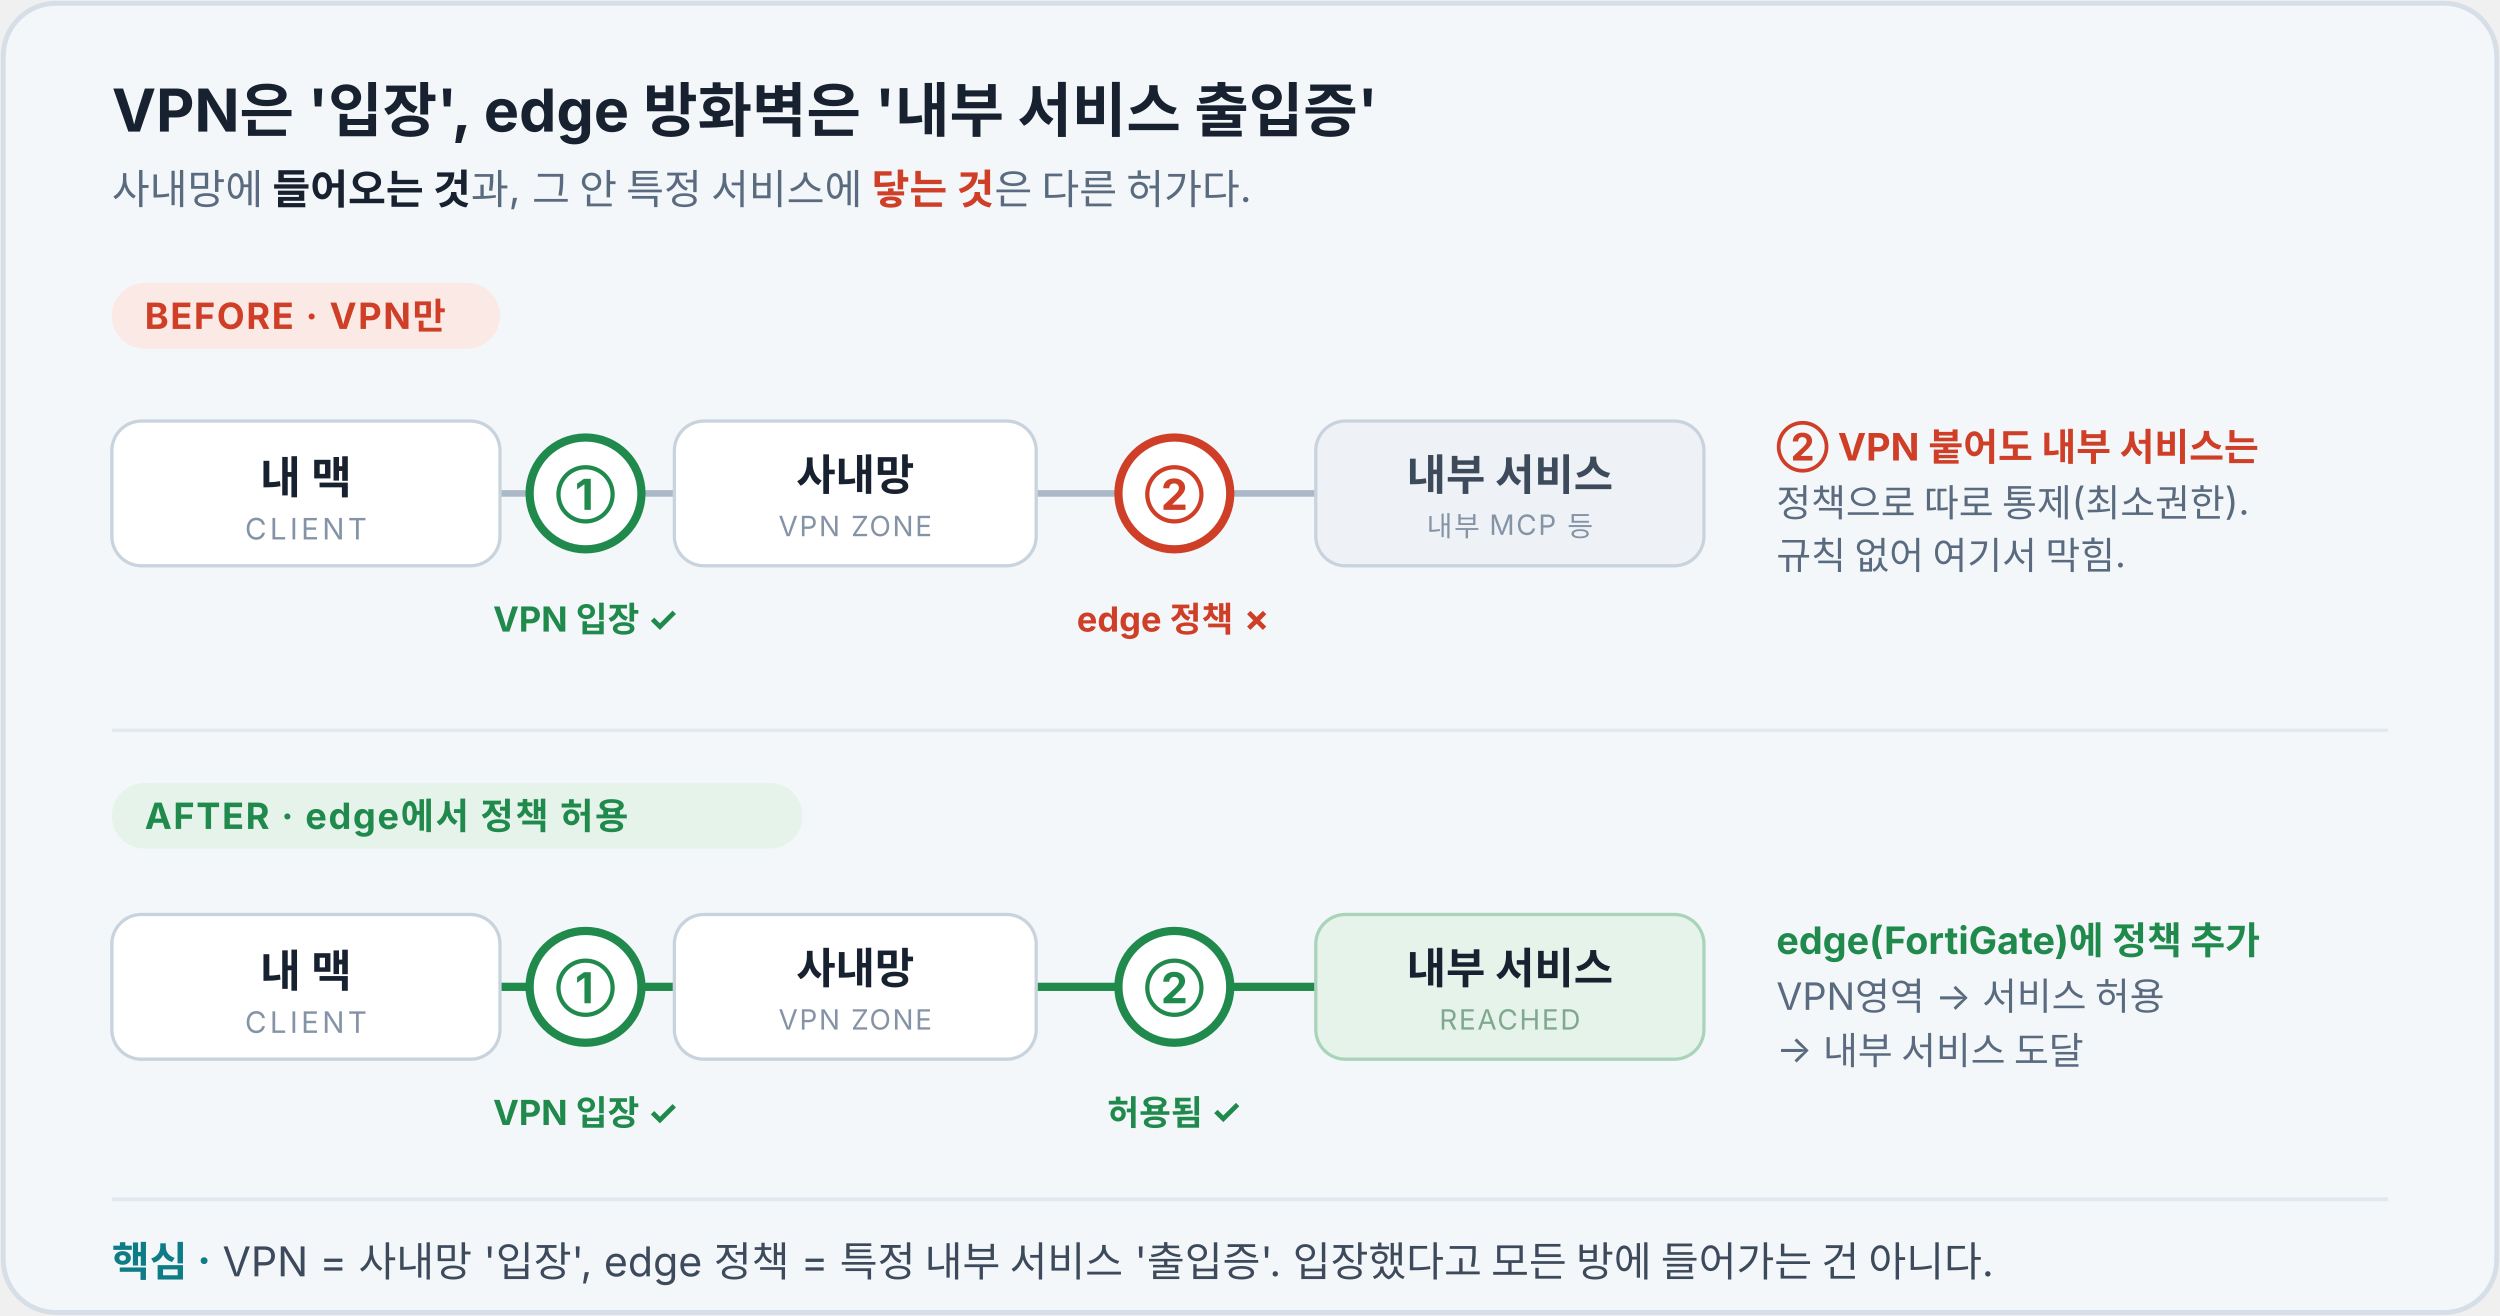
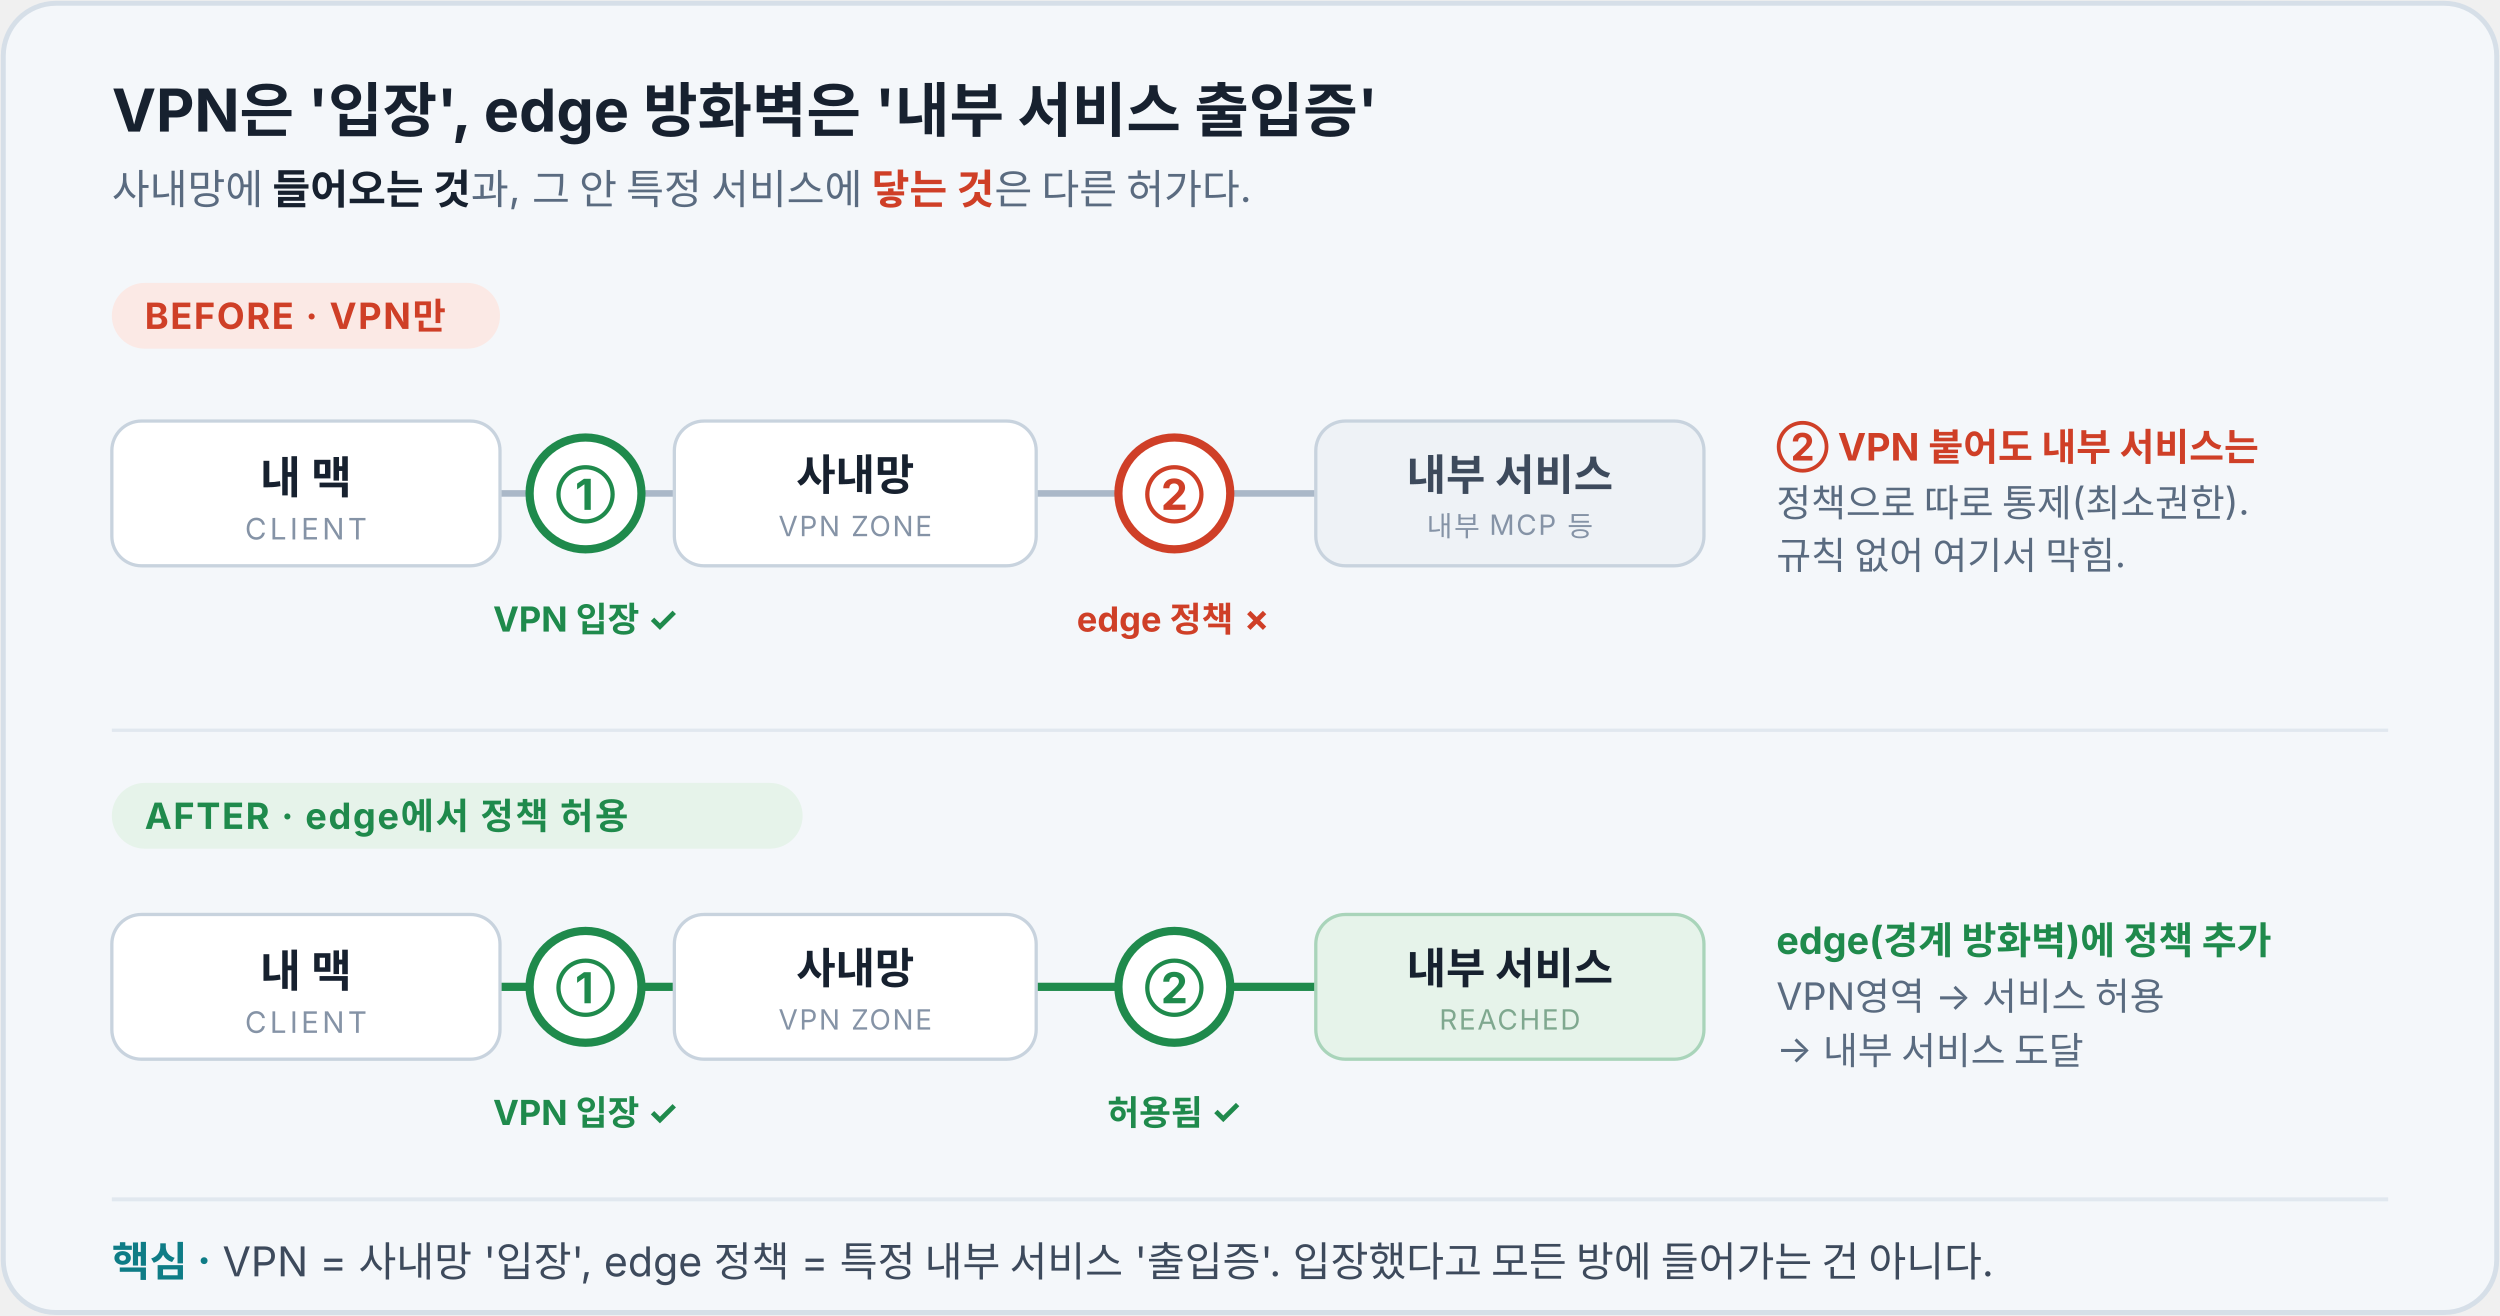
<svg xmlns="http://www.w3.org/2000/svg" viewBox="0 0 760 400" font-family="system-ui, -apple-system, 'Apple SD Gothic Neo', sans-serif">
  <rect x="1" y="1" width="758" height="398" rx="16" fill="#f4f7fa" stroke="#d6dfe8" stroke-width="1.5" />
  <text x="34" y="40" font-size="18" font-weight="700" fill="#17212f">VPN은 '입장', edge 방화벽은 '내부 서비스 출입증'</text>
  <text x="34" y="62" font-size="12.5" fill="#5a6b80">사내망에 <tspan font-weight="700" fill="#17212f">들어오는 것</tspan>과, 그 안 특정 서비스에 <tspan font-weight="700" fill="#cf3f27">닿는 것</tspan>은 다른 허가다.</text>
  <rect x="34" y="86" width="118" height="20" rx="10" fill="#fbe9e5" />
  <text x="44" y="100" font-size="11" font-weight="700" fill="#cf3f27" letter-spacing="0.5">BEFORE · VPN만</text>
  <line x1="152" y1="150" x2="205" y2="150" stroke="#aab8c8" stroke-width="2" />
  <line x1="315" y1="150" x2="400" y2="150" stroke="#aab8c8" stroke-width="2" />
  <g>
    <rect x="34" y="128" width="118" height="44" rx="9" fill="#ffffff" stroke="#c8d3de" />
    <text x="93" y="150" font-size="13.5" font-weight="650" fill="#17212f" text-anchor="middle">내 맥</text>
    <text x="93" y="164" font-size="9" fill="#8593a6" text-anchor="middle" letter-spacing="1">CLIENT</text>
  </g>
  <g>
    <rect x="205" y="128" width="110" height="44" rx="9" fill="#ffffff" stroke="#c8d3de" />
    <text x="260" y="149" font-size="13" font-weight="650" fill="#17212f" text-anchor="middle">사내망</text>
    <text x="260" y="163" font-size="8.5" fill="#8593a6" text-anchor="middle" letter-spacing="0.5">VPN ZONE</text>
  </g>
  <g>
    <rect x="400" y="128" width="118" height="44" rx="9" fill="#eef2f6" stroke="#c8d3de" />
    <text x="459" y="149" font-size="13" font-weight="650" fill="#3d4a5c" text-anchor="middle">내부 서비스</text>
    <text x="459" y="163" font-size="8.5" fill="#8593a6" text-anchor="middle" letter-spacing="0.5">내부 MCP 등</text>
  </g>
  <circle cx="178" cy="150" r="17" fill="#ffffff" stroke="#1f8a4c" stroke-width="2.5" />
  <text x="178" y="155" font-size="13" font-weight="700" fill="#1f8a4c" text-anchor="middle">①</text>
  <text x="178" y="192" font-size="10.5" font-weight="650" fill="#1f8a4c" text-anchor="middle">VPN 입장 ✓</text>
  <circle cx="357" cy="150" r="17" fill="#ffffff" stroke="#cf3f27" stroke-width="2.5" />
  <text x="357" y="155" font-size="13" font-weight="700" fill="#cf3f27" text-anchor="middle">②</text>
  <text x="357" y="192" font-size="10.5" font-weight="650" fill="#cf3f27" text-anchor="middle">edge 정책 ✗</text>
  <text x="540" y="140" font-size="11.5" font-weight="650" fill="#cf3f27">② VPN 붙어도 내부 서비스는</text>
  <text x="540" y="157" font-size="11.5" fill="#5a6b80">정책으로 따로 통제(최소권한).</text>
  <text x="540" y="173" font-size="11.5" fill="#5a6b80">규칙 없어 여기서 막힘.</text>
  <line x1="34" y1="222" x2="726" y2="222" stroke="#e1e8ef" stroke-width="1" />
  <rect x="34" y="238" width="210" height="20" rx="10" fill="#e6f3ea" />
  <text x="44" y="252" font-size="11" font-weight="700" fill="#1f8a4c" letter-spacing="0.5">AFTER · edge에서 정책 허용</text>
  <line x1="152" y1="300" x2="205" y2="300" stroke="#1f8a4c" stroke-width="2.5" />
  <line x1="315" y1="300" x2="400" y2="300" stroke="#1f8a4c" stroke-width="2.5" />
  <g>
    <rect x="34" y="278" width="118" height="44" rx="9" fill="#ffffff" stroke="#c8d3de" />
    <text x="93" y="300" font-size="13.5" font-weight="650" fill="#17212f" text-anchor="middle">내 맥</text>
    <text x="93" y="314" font-size="9" fill="#8593a6" text-anchor="middle" letter-spacing="1">CLIENT</text>
  </g>
  <g>
    <rect x="205" y="278" width="110" height="44" rx="9" fill="#ffffff" stroke="#c8d3de" />
    <text x="260" y="299" font-size="13" font-weight="650" fill="#17212f" text-anchor="middle">사내망</text>
    <text x="260" y="313" font-size="8.5" fill="#8593a6" text-anchor="middle" letter-spacing="0.5">VPN ZONE</text>
  </g>
  <g>
    <rect x="400" y="278" width="118" height="44" rx="9" fill="#e6f3ea" stroke="#a9d4ba" />
    <text x="459" y="299" font-size="13" font-weight="650" fill="#17212f" text-anchor="middle">내부 서비스</text>
    <text x="459" y="313" font-size="8.5" fill="#7fa88f" text-anchor="middle" letter-spacing="0.5">REACHED</text>
  </g>
  <circle cx="178" cy="300" r="17" fill="#ffffff" stroke="#1f8a4c" stroke-width="2.5" />
  <text x="178" y="305" font-size="13" font-weight="700" fill="#1f8a4c" text-anchor="middle">①</text>
  <text x="178" y="342" font-size="10.5" font-weight="650" fill="#1f8a4c" text-anchor="middle">VPN 입장 ✓</text>
  <circle cx="357" cy="300" r="17" fill="#ffffff" stroke="#1f8a4c" stroke-width="2.5" />
  <text x="357" y="305" font-size="13" font-weight="700" fill="#1f8a4c" text-anchor="middle">②</text>
  <text x="357" y="342" font-size="10.5" font-weight="650" fill="#1f8a4c" text-anchor="middle">허용됨 ✓</text>
-   <text x="540" y="290" font-size="11.5" font-weight="650" fill="#1f8a4c">edge(FortiGate)에 정책 추가</text>
+   <text x="540" y="290" font-size="11.5" font-weight="650" fill="#1f8a4c">edge(경계 방화벽)에 정책 추가</text>
  <text x="540" y="307" font-size="11.5" fill="#5a6b80">VPN영역 → 서비스 허용</text>
  <text x="540" y="323" font-size="11.5" fill="#5a6b80">→ 내부 서비스 도달</text>
  <rect x="34" y="364" width="692" height="1.2" fill="#e1e8ef" />
  <text x="34" y="388" font-size="12.5" fill="#3d4a5c">
    <tspan font-weight="700" fill="#0e7c86">핵심 ·</tspan> VPN = 사내망 '입장', edge 정책 = 특정 내부 서비스 '출입증'. 입장했다고 모든 방에 들어가는 건 아니다.</text>
</svg>
